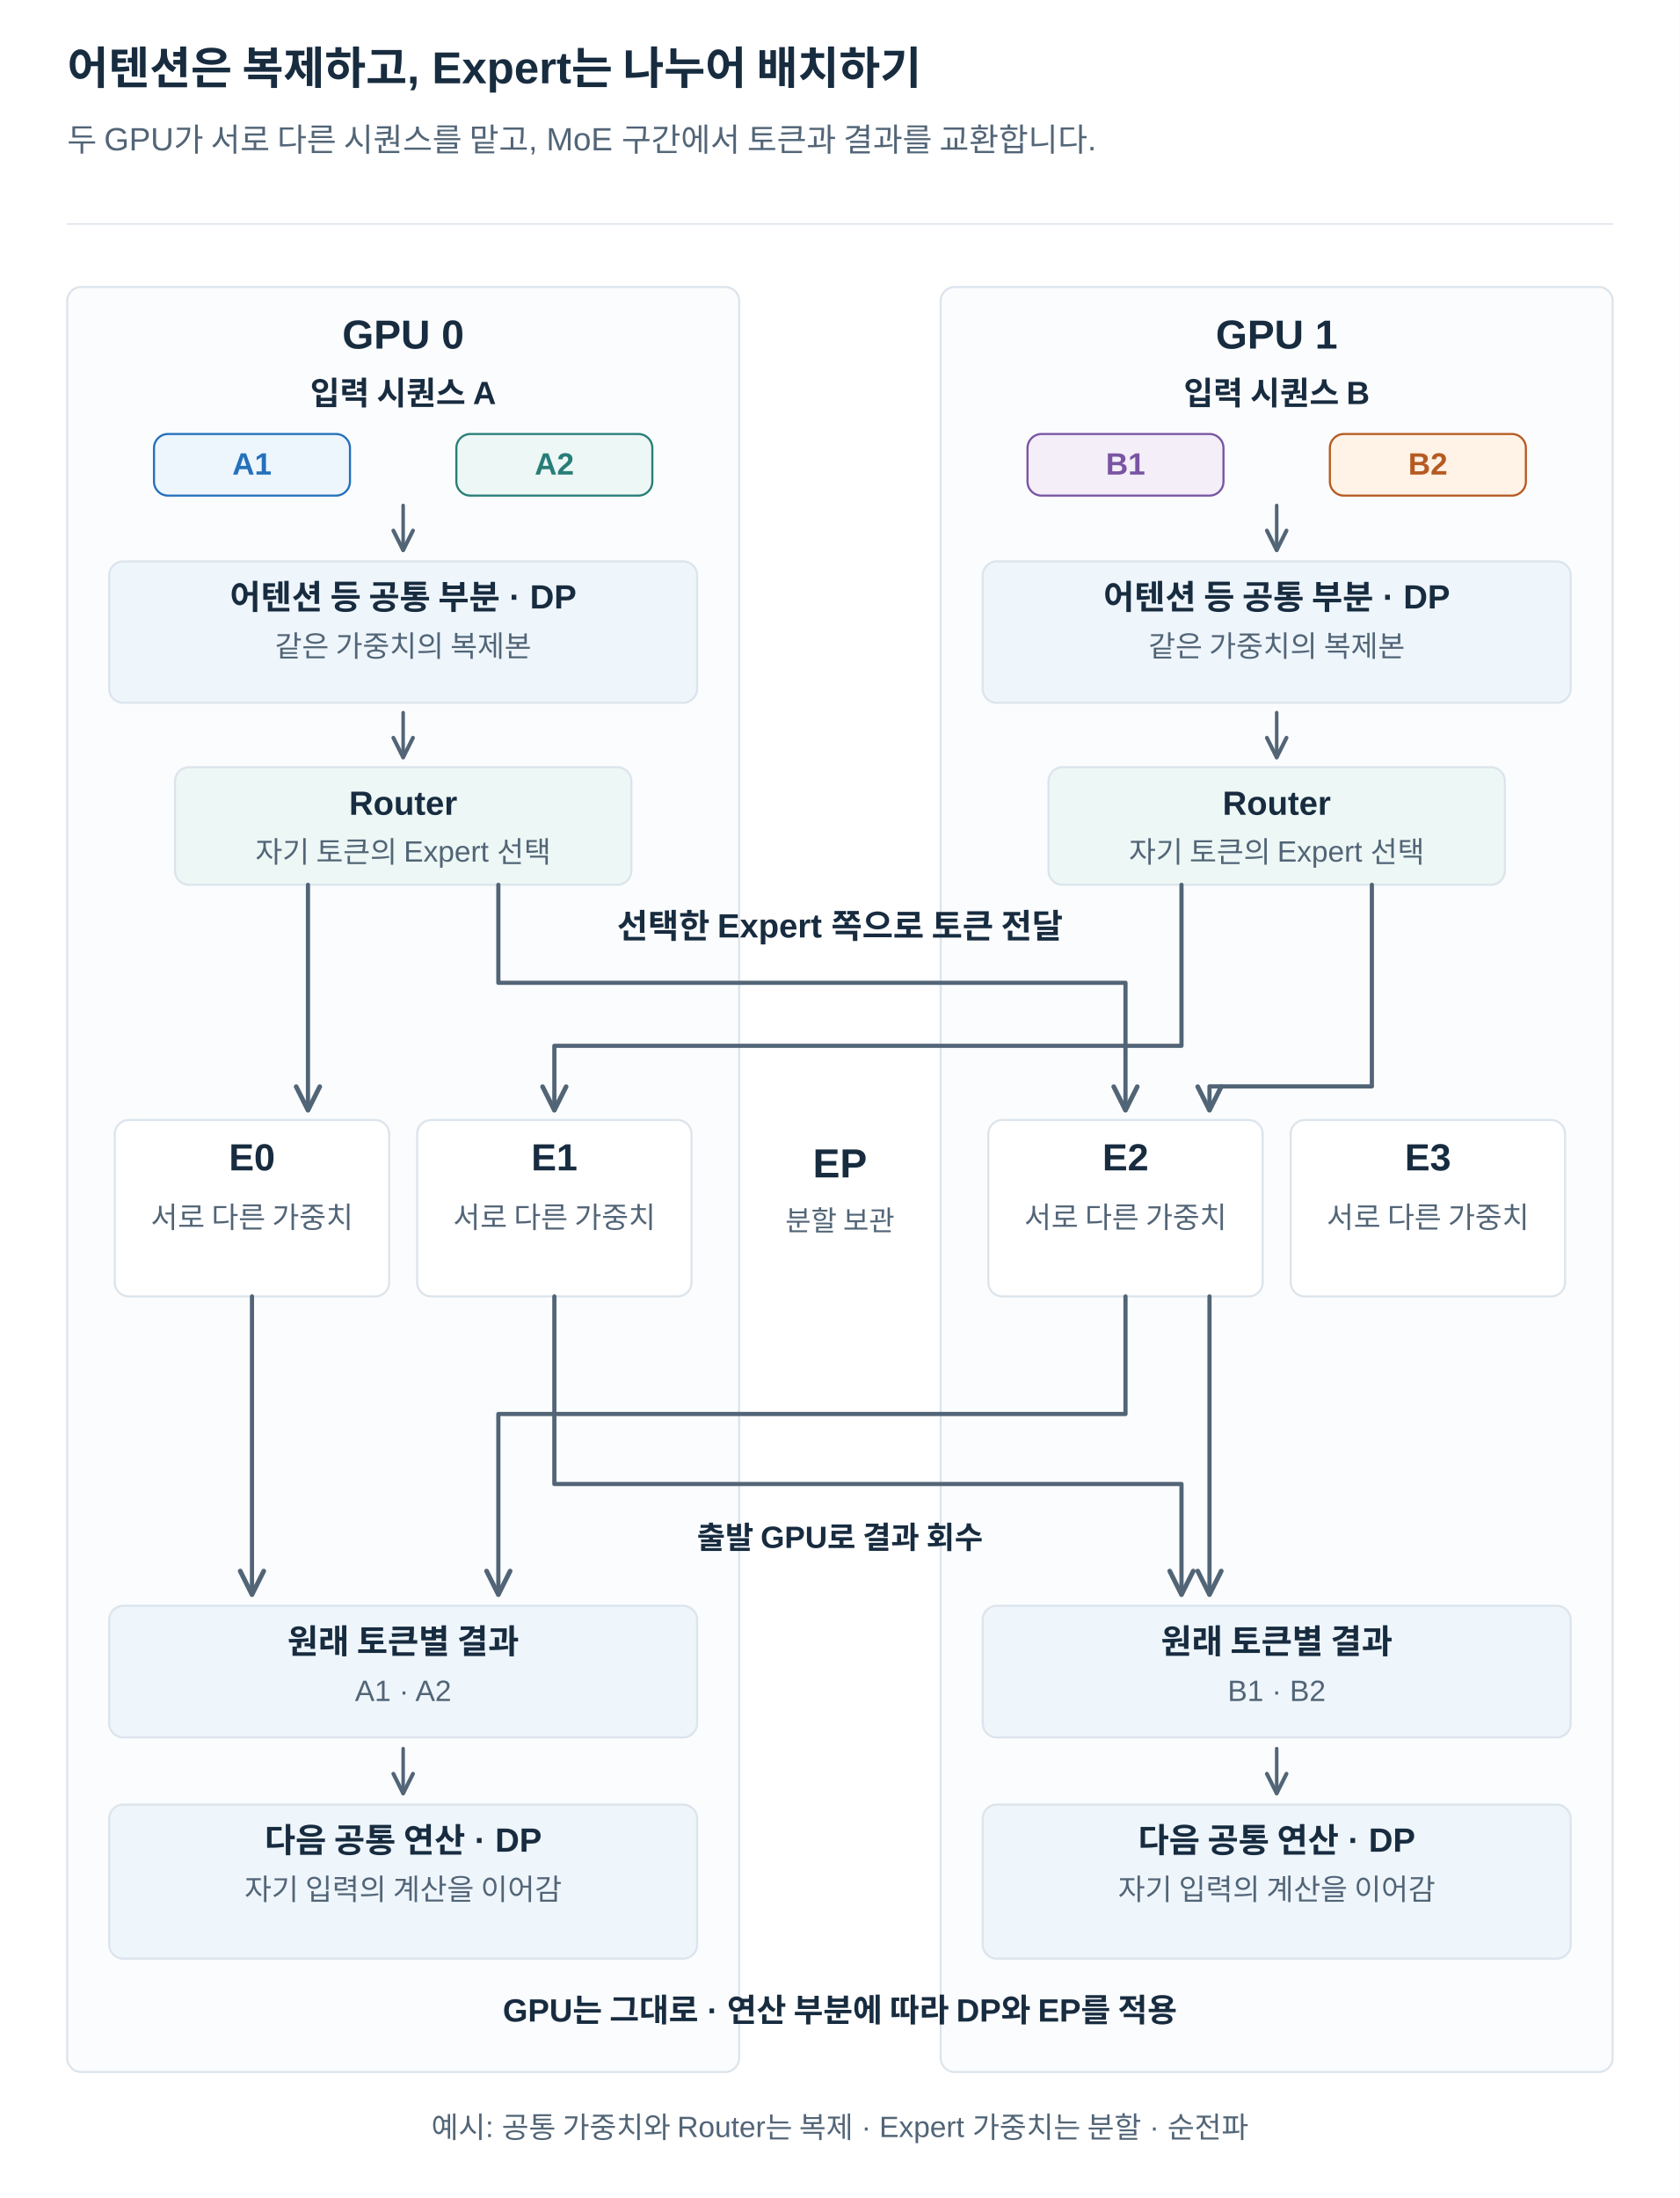
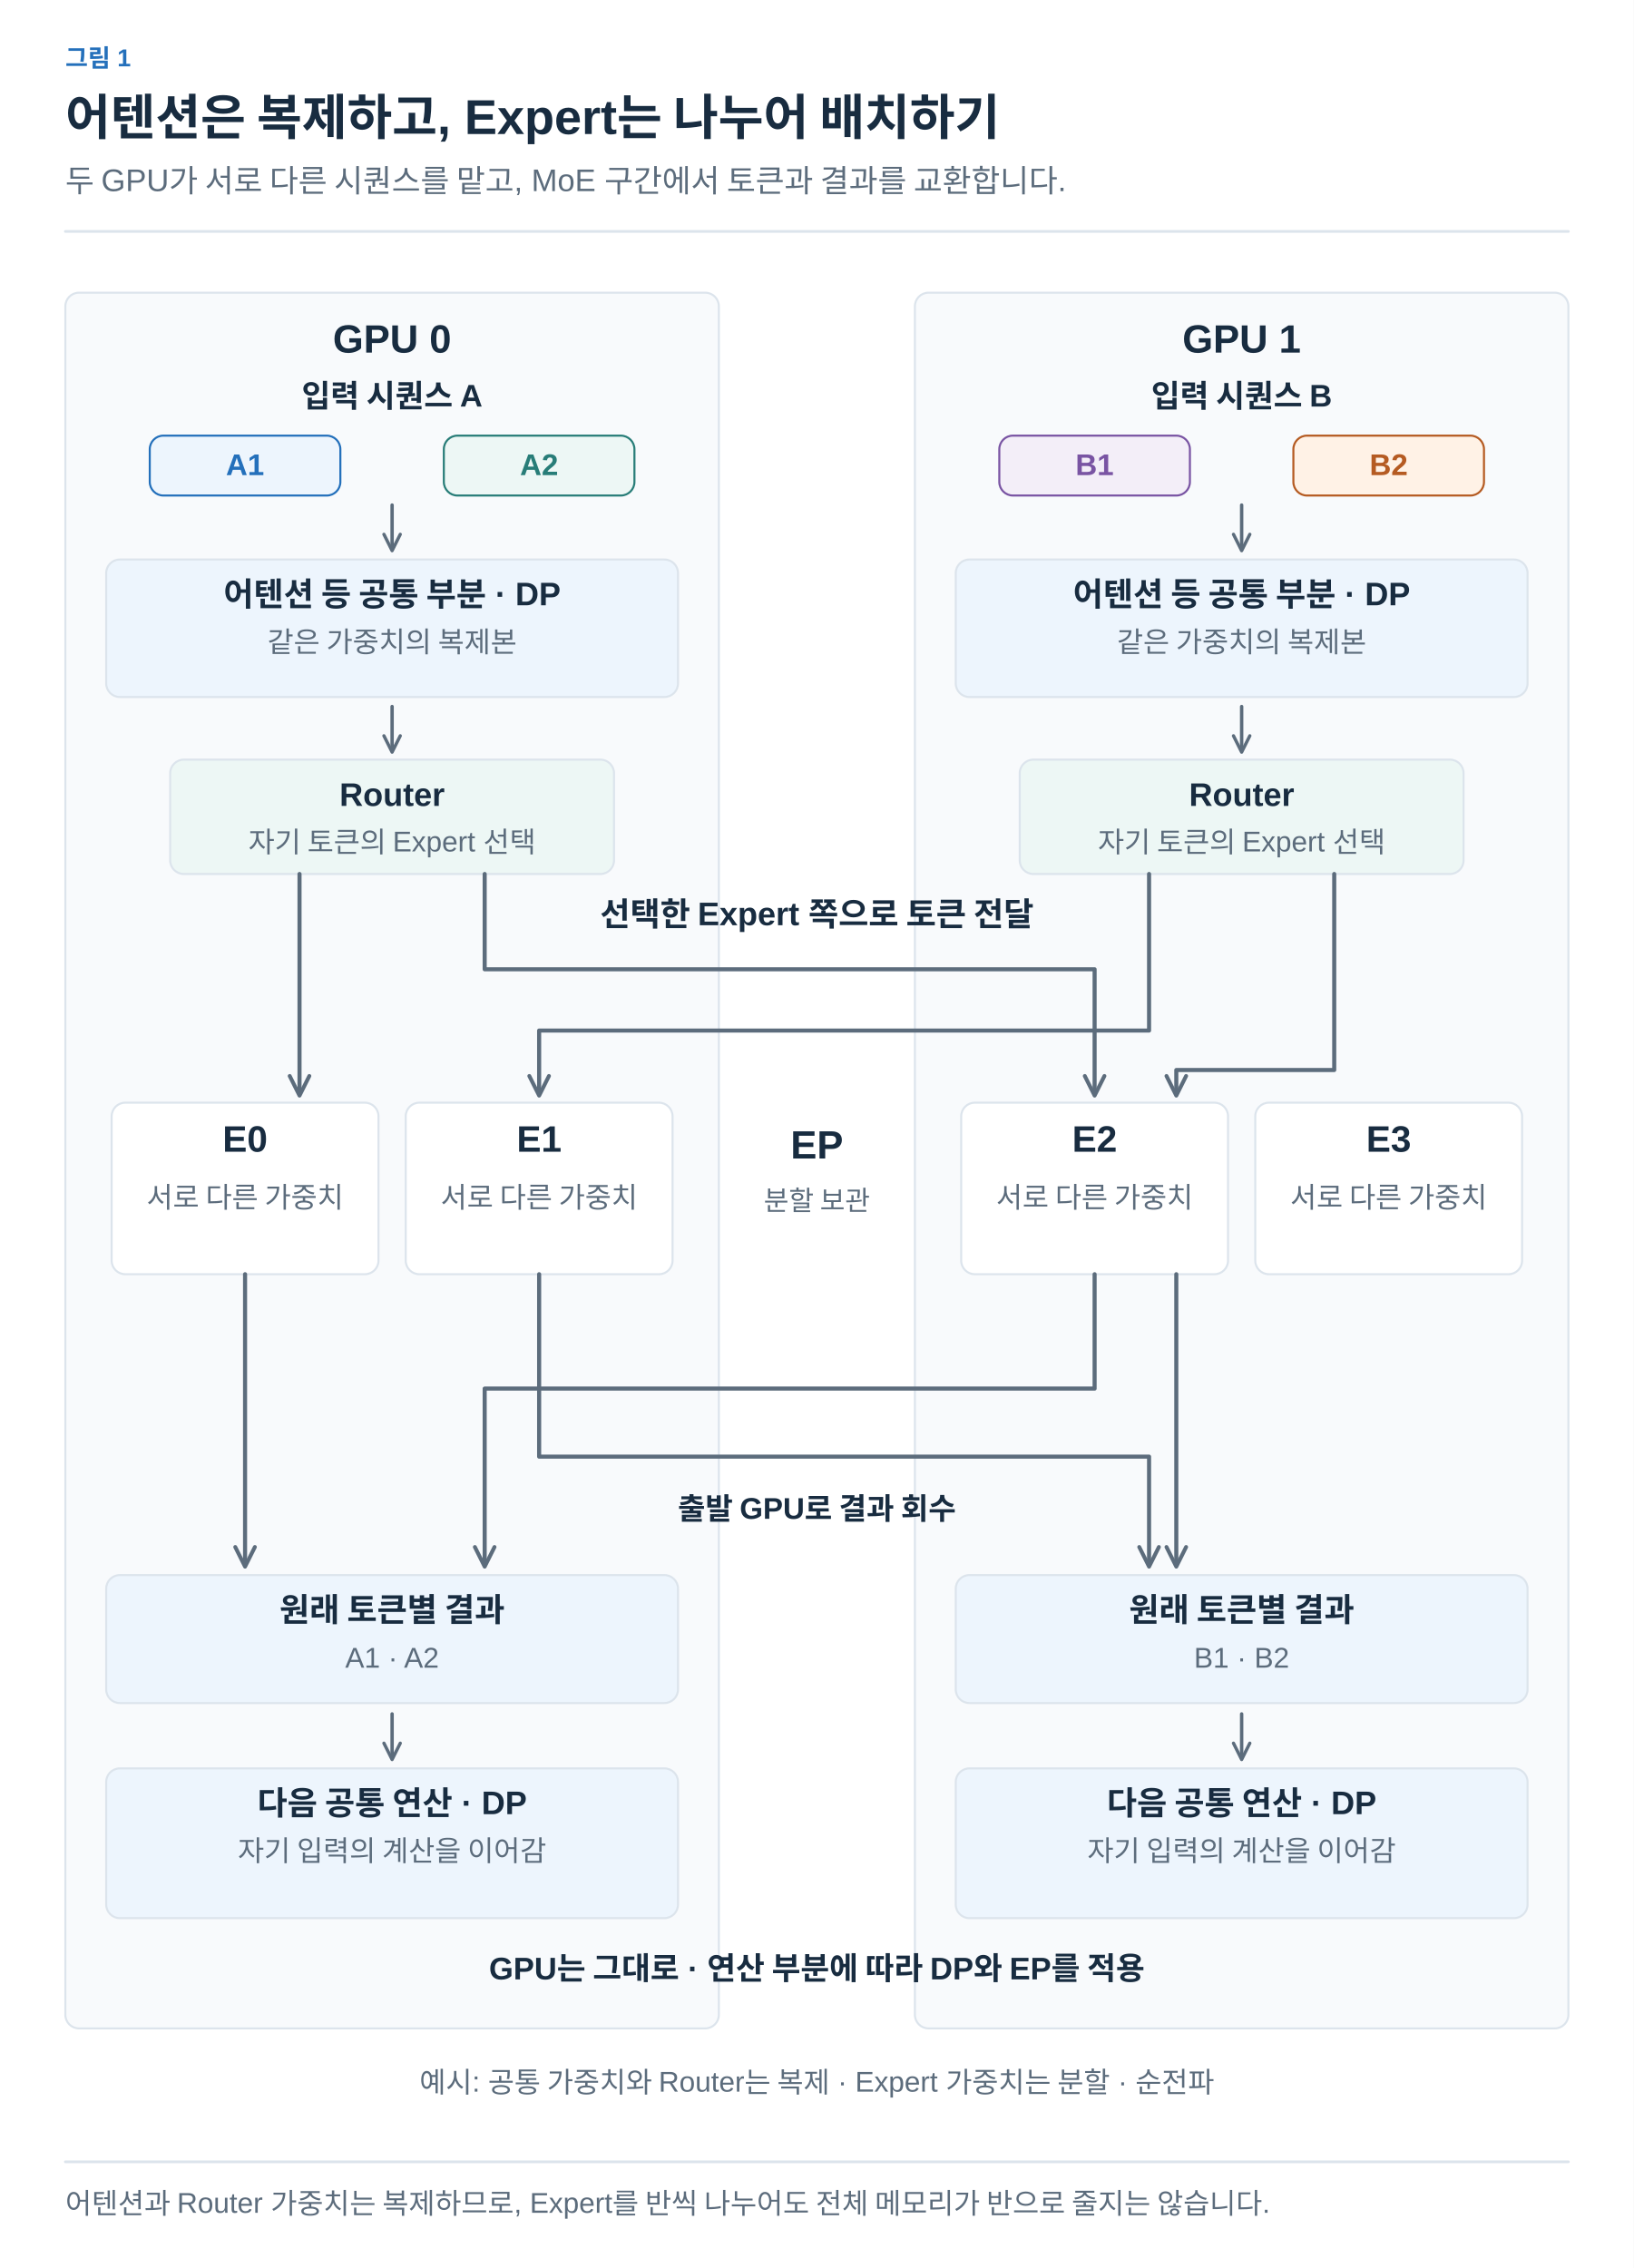
- <svg xmlns="http://www.w3.org/2000/svg" width="1200" height="1570" viewBox="0 0 1200 1570" role="img" aria-labelledby="title desc">
+ <svg xmlns="http://www.w3.org/2000/svg" width="1200" height="1666" viewBox="0 0 1200 1666" role="img" aria-labelledby="title desc">
  <defs>
-     <marker id="arrow" viewBox="0 0 10 10" refX="9" refY="5" markerWidth="7" markerHeight="7" orient="auto">
-       <path d="M1 1 L9 5 L1 9" fill="none" stroke="#526577" stroke-width="1.6" />
+     <marker id="arrow-ink" viewBox="0 0 10 10" refX="8" refY="5" markerWidth="6" markerHeight="6" orient="auto">
+       <path d="M1 1 L9 5 L1 9" fill="none" stroke="#182C40" stroke-width="1.6" />
+     </marker>
+     <marker id="arrow-muted" viewBox="0 0 10 10" refX="8" refY="5" markerWidth="6" markerHeight="6" orient="auto">
+       <path d="M1 1 L9 5 L1 9" fill="none" stroke="#5C6C7C" stroke-width="1.6" />
+     </marker>
+     <marker id="arrow-line" viewBox="0 0 10 10" refX="8" refY="5" markerWidth="6" markerHeight="6" orient="auto">
+       <path d="M1 1 L9 5 L1 9" fill="none" stroke="#DCE4EC" stroke-width="1.6" />
+     </marker>
+     <marker id="arrow-paper" viewBox="0 0 10 10" refX="8" refY="5" markerWidth="6" markerHeight="6" orient="auto">
+       <path d="M1 1 L9 5 L1 9" fill="none" stroke="#FFFFFF" stroke-width="1.6" />
+     </marker>
+     <marker id="arrow-blue" viewBox="0 0 10 10" refX="8" refY="5" markerWidth="6" markerHeight="6" orient="auto">
+       <path d="M1 1 L9 5 L1 9" fill="none" stroke="#2470BB" stroke-width="1.6" />
+     </marker>
+     <marker id="arrow-teal" viewBox="0 0 10 10" refX="8" refY="5" markerWidth="6" markerHeight="6" orient="auto">
+       <path d="M1 1 L9 5 L1 9" fill="none" stroke="#287D78" stroke-width="1.6" />
+     </marker>
+     <marker id="arrow-orange" viewBox="0 0 10 10" refX="8" refY="5" markerWidth="6" markerHeight="6" orient="auto">
+       <path d="M1 1 L9 5 L1 9" fill="none" stroke="#B55B22" stroke-width="1.6" />
+     </marker>
+     <marker id="arrow-purple" viewBox="0 0 10 10" refX="8" refY="5" markerWidth="6" markerHeight="6" orient="auto">
+       <path d="M1 1 L9 5 L1 9" fill="none" stroke="#7954A3" stroke-width="1.6" />
+     </marker>
+     <marker id="arrow-gray" viewBox="0 0 10 10" refX="8" refY="5" markerWidth="6" markerHeight="6" orient="auto">
+       <path d="M1 1 L9 5 L1 9" fill="none" stroke="#657789" stroke-width="1.6" />
+     </marker>
+     <marker id="arrow-red" viewBox="0 0 10 10" refX="8" refY="5" markerWidth="6" markerHeight="6" orient="auto">
+       <path d="M1 1 L9 5 L1 9" fill="none" stroke="#B34242" stroke-width="1.6" />
+     </marker>
+     <marker id="arrow-indigo" viewBox="0 0 10 10" refX="8" refY="5" markerWidth="6" markerHeight="6" orient="auto">
+       <path d="M1 1 L9 5 L1 9" fill="none" stroke="#4C60A8" stroke-width="1.6" />
+     </marker>
+     <marker id="arrow-slate" viewBox="0 0 10 10" refX="8" refY="5" markerWidth="6" markerHeight="6" orient="auto">
+       <path d="M1 1 L9 5 L1 9" fill="none" stroke="#8191A0" stroke-width="1.6" />
+     </marker>
+     <marker id="arrow-surface" viewBox="0 0 10 10" refX="8" refY="5" markerWidth="6" markerHeight="6" orient="auto">
+       <path d="M1 1 L9 5 L1 9" fill="none" stroke="#F8FAFC" stroke-width="1.6" />
    </marker>
  </defs>
-   <style>text{font-family:Arial,"Apple SD Gothic Neo","Noto Sans KR",sans-serif}path{stroke-linecap:round;stroke-linejoin:round}</style>
-   <rect width="1200" height="1570" fill="white" />
-   <text x="48" y="60.0" fill="#182C40" font-size="32" font-weight="700" text-anchor="start">어텐션은 복제하고, Expert는 나누어 배치하기</text>
-   <text x="48" y="108.0" fill="#526577" font-size="23" font-weight="400" text-anchor="start">두 GPU가 서로 다른 시퀀스를 맡고, MoE 구간에서 토큰과 결과를 교환합니다.</text>
-   <path d="M48,160 H1152" stroke="#DCE4EC" />
-   <rect x="48" y="205" width="480" height="1275" rx="10" fill="#fbfcfd" stroke="#DCE4EC" stroke-width="1.5" />
-   <text x="288" y="249.0" fill="#182C40" font-size="29" font-weight="700" text-anchor="middle">GPU 0</text>
-   <rect x="672" y="205" width="480" height="1275" rx="10" fill="#fbfcfd" stroke="#DCE4EC" stroke-width="1.5" />
-   <text x="912" y="249.0" fill="#182C40" font-size="29" font-weight="700" text-anchor="middle">GPU 1</text>
-   <text x="288" y="289.0" fill="#182C40" font-size="23" font-weight="700" text-anchor="middle">입력 시퀀스 A</text>
-   <rect x="110.0" y="310" width="140" height="44" rx="10" fill="#EDF5FD" stroke="#2470BB" stroke-width="1.5" />
-   <text x="180" y="339.0" fill="#2470BB" font-size="22" font-weight="700" text-anchor="middle">A1</text>
-   <rect x="326.0" y="310" width="140" height="44" rx="10" fill="#EDF7F5" stroke="#287D78" stroke-width="1.5" />
-   <text x="396" y="339.0" fill="#287D78" font-size="22" font-weight="700" text-anchor="middle">A2</text>
-   <path d="M288,361 L288,393" stroke="#526577" stroke-width="2.5" fill="none" marker-end="url(#arrow)" />
-   <rect x="78.0" y="401" width="420" height="101" rx="10" fill="#eef5fb" stroke="#DCE4EC" stroke-width="1.5" />
-   <text x="288" y="435.0" fill="#182C40" font-size="24" font-weight="700" text-anchor="middle">어텐션 등 공통 부분 · DP</text>
-   <text x="288" y="469.0" fill="#526577" font-size="21" font-weight="400" text-anchor="middle">같은 가중치의 복제본</text>
-   <path d="M288,509 L288,541" stroke="#526577" stroke-width="2.5" fill="none" marker-end="url(#arrow)" />
-   <rect x="125.0" y="548" width="326" height="84" rx="10" fill="#edf7f5" stroke="#DCE4EC" stroke-width="1.5" />
-   <text x="288" y="582.0" fill="#182C40" font-size="24" font-weight="700" text-anchor="middle">Router</text>
-   <text x="288" y="616.0" fill="#526577" font-size="21" font-weight="400" text-anchor="middle">자기 토큰의 Expert 선택</text>
-   <text x="912" y="289.0" fill="#182C40" font-size="23" font-weight="700" text-anchor="middle">입력 시퀀스 B</text>
-   <rect x="734.0" y="310" width="140" height="44" rx="10" fill="#F3EEF8" stroke="#7954A3" stroke-width="1.5" />
-   <text x="804" y="339.0" fill="#7954A3" font-size="22" font-weight="700" text-anchor="middle">B1</text>
-   <rect x="950.0" y="310" width="140" height="44" rx="10" fill="#FFF2E6" stroke="#B55B22" stroke-width="1.5" />
-   <text x="1020" y="339.0" fill="#B55B22" font-size="22" font-weight="700" text-anchor="middle">B2</text>
-   <path d="M912,361 L912,393" stroke="#526577" stroke-width="2.5" fill="none" marker-end="url(#arrow)" />
-   <rect x="702.0" y="401" width="420" height="101" rx="10" fill="#eef5fb" stroke="#DCE4EC" stroke-width="1.5" />
-   <text x="912" y="435.0" fill="#182C40" font-size="24" font-weight="700" text-anchor="middle">어텐션 등 공통 부분 · DP</text>
-   <text x="912" y="469.0" fill="#526577" font-size="21" font-weight="400" text-anchor="middle">같은 가중치의 복제본</text>
-   <path d="M912,509 L912,541" stroke="#526577" stroke-width="2.5" fill="none" marker-end="url(#arrow)" />
-   <rect x="749.0" y="548" width="326" height="84" rx="10" fill="#edf7f5" stroke="#DCE4EC" stroke-width="1.5" />
-   <text x="912" y="582.0" fill="#182C40" font-size="24" font-weight="700" text-anchor="middle">Router</text>
-   <text x="912" y="616.0" fill="#526577" font-size="21" font-weight="400" text-anchor="middle">자기 토큰의 Expert 선택</text>
-   <text x="600" y="670.0" fill="#182C40" font-size="24" font-weight="700" text-anchor="middle">선택한 Expert 쪽으로 토큰 전달</text>
-   <path d="M220,632 L220,793" fill="none" stroke="#526577" stroke-width="3" marker-end="url(#arrow)" />
-   <path d="M356,632 L356,702 L804,702 L804,793" fill="none" stroke="#526577" stroke-width="3" marker-end="url(#arrow)" />
-   <path d="M844,632 L844,747 L396,747 L396,793" fill="none" stroke="#526577" stroke-width="3" marker-end="url(#arrow)" />
-   <path d="M980,632 L980,776 L864,776 L864,793" fill="none" stroke="#526577" stroke-width="3" marker-end="url(#arrow)" />
-   <rect x="82" y="800" width="196" height="126" rx="10" fill="white" stroke="#DCE4EC" stroke-width="1.5" />
-   <text x="180" y="836.0" fill="#182C40" font-size="27" font-weight="700" text-anchor="middle">E0</text>
-   <rect x="298" y="800" width="196" height="126" rx="10" fill="white" stroke="#DCE4EC" stroke-width="1.5" />
-   <text x="396" y="836.0" fill="#182C40" font-size="27" font-weight="700" text-anchor="middle">E1</text>
-   <rect x="706" y="800" width="196" height="126" rx="10" fill="white" stroke="#DCE4EC" stroke-width="1.5" />
-   <text x="804" y="836.0" fill="#182C40" font-size="27" font-weight="700" text-anchor="middle">E2</text>
-   <rect x="922" y="800" width="196" height="126" rx="10" fill="white" stroke="#DCE4EC" stroke-width="1.5" />
-   <text x="1020" y="836.0" fill="#182C40" font-size="27" font-weight="700" text-anchor="middle">E3</text>
-   <text x="180" y="877.0" fill="#526577" font-size="21" font-weight="400" text-anchor="middle">서로 다른 가중치</text>
-   <text x="396" y="877.0" fill="#526577" font-size="21" font-weight="400" text-anchor="middle">서로 다른 가중치</text>
-   <text x="804" y="877.0" fill="#526577" font-size="21" font-weight="400" text-anchor="middle">서로 다른 가중치</text>
-   <text x="1020" y="877.0" fill="#526577" font-size="21" font-weight="400" text-anchor="middle">서로 다른 가중치</text>
-   <text x="600" y="841.0" fill="#182C40" font-size="29" font-weight="700" text-anchor="middle">EP</text>
-   <text x="600" y="879.0" fill="#526577" font-size="20" font-weight="400" text-anchor="middle">분할 보관</text>
-   <path d="M180,926 L180,1139" fill="none" stroke="#526577" stroke-width="3" marker-end="url(#arrow)" />
-   <path d="M804,926 L804,1010 L356,1010 L356,1139" fill="none" stroke="#526577" stroke-width="3" marker-end="url(#arrow)" />
-   <path d="M396,926 L396,1060 L844,1060 L844,1139" fill="none" stroke="#526577" stroke-width="3" marker-end="url(#arrow)" />
-   <path d="M864,926 L864,1139" fill="none" stroke="#526577" stroke-width="3" marker-end="url(#arrow)" />
-   <text x="600" y="1106.0" fill="#182C40" font-size="22" font-weight="700" text-anchor="middle">출발 GPU로 결과 회수</text>
-   <rect x="78.0" y="1147" width="420" height="94" rx="10" fill="#eef5fb" stroke="#DCE4EC" stroke-width="1.5" />
-   <text x="288" y="1181.0" fill="#182C40" font-size="24" font-weight="700" text-anchor="middle">원래 토큰별 결과</text>
-   <text x="288" y="1215.0" fill="#526577" font-size="21" font-weight="400" text-anchor="middle">A1 · A2</text>
-   <path d="M288,1249 L288,1281" stroke="#526577" stroke-width="2.5" fill="none" marker-end="url(#arrow)" />
-   <rect x="78.0" y="1289" width="420" height="110" rx="10" fill="#eef5fb" stroke="#DCE4EC" stroke-width="1.5" />
-   <text x="288" y="1323.0" fill="#182C40" font-size="24" font-weight="700" text-anchor="middle">다음 공통 연산 · DP</text>
-   <text x="288" y="1357.0" fill="#526577" font-size="21" font-weight="400" text-anchor="middle">자기 입력의 계산을 이어감</text>
-   <rect x="702.0" y="1147" width="420" height="94" rx="10" fill="#eef5fb" stroke="#DCE4EC" stroke-width="1.5" />
-   <text x="912" y="1181.0" fill="#182C40" font-size="24" font-weight="700" text-anchor="middle">원래 토큰별 결과</text>
-   <text x="912" y="1215.0" fill="#526577" font-size="21" font-weight="400" text-anchor="middle">B1 · B2</text>
-   <path d="M912,1249 L912,1281" stroke="#526577" stroke-width="2.5" fill="none" marker-end="url(#arrow)" />
-   <rect x="702.0" y="1289" width="420" height="110" rx="10" fill="#eef5fb" stroke="#DCE4EC" stroke-width="1.5" />
-   <text x="912" y="1323.0" fill="#182C40" font-size="24" font-weight="700" text-anchor="middle">다음 공통 연산 · DP</text>
-   <text x="912" y="1357.0" fill="#526577" font-size="21" font-weight="400" text-anchor="middle">자기 입력의 계산을 이어감</text>
-   <text x="600" y="1444.0" fill="#182C40" font-size="23" font-weight="700" text-anchor="middle">GPU는 그대로 · 연산 부분에 따라 DP와 EP를 적용</text>
-   <text x="600" y="1527.0" fill="#526577" font-size="21" font-weight="400" text-anchor="middle">예시: 공통 가중치와 Router는 복제 · Expert 가중치는 분할 · 순전파</text>
+   <style>text{font-family:Arial,"Apple SD Gothic Neo","Noto Sans KR",sans-serif}text[font-family]{font-family:Menlo,Consolas,monospace}path{stroke-linecap:round;stroke-linejoin:round}</style>
+   <rect width="100%" height="100%" fill="white" />
+   <text x="48" y="49" fill="#2470BB" font-size="18" font-weight="600" text-anchor="start" data-max-width="1104">그림 1</text>
+   <text x="48" y="99" fill="#182C40" font-size="36" font-weight="700" text-anchor="start" data-max-width="1104">어텐션은 복제하고, Expert는 나누어 배치하기</text>
+   <text x="48" y="141" fill="#5C6C7C" font-size="23" font-weight="400" text-anchor="start" data-max-width="1104">두 GPU가 서로 다른 시퀀스를 맡고, MoE 구간에서 토큰과 결과를 교환합니다.</text>
+   <path d="M48,170 H1152" stroke="#DCE4EC" stroke-width="2" />
+   <g transform="translate(48 206) scale(1)" data-panel="1">
+     <g transform="translate(-48 -196)">
+       <rect x="48" y="205" width="480" height="1275" rx="10" fill="#F8FAFC" stroke="#DCE4EC" stroke-width="1.5" />
+       <text x="288" y="249" fill="#182C40" font-size="29" font-weight="700" text-anchor="middle">GPU 0</text>
+       <rect x="672" y="205" width="480" height="1275" rx="10" fill="#F8FAFC" stroke="#DCE4EC" stroke-width="1.5" />
+       <text x="912" y="249" fill="#182C40" font-size="29" font-weight="700" text-anchor="middle">GPU 1</text>
+       <text x="288" y="289" fill="#182C40" font-size="23" font-weight="700" text-anchor="middle">입력 시퀀스 A</text>
+       <rect x="110" y="310" width="140" height="44" rx="10" fill="#EDF5FD" stroke="#2470BB" stroke-width="1.5" />
+       <text x="180" y="339" fill="#2470BB" font-size="22" font-weight="700" text-anchor="middle">A1</text>
+       <rect x="326" y="310" width="140" height="44" rx="10" fill="#EDF7F5" stroke="#287D78" stroke-width="1.5" />
+       <text x="396" y="339" fill="#287D78" font-size="22" font-weight="700" text-anchor="middle">A2</text>
+       <path d="M288,361 L288,393" stroke="#5C6C7C" stroke-width="2.5" fill="none" marker-end="url(#arrow-muted)" />
+       <rect x="78" y="401" width="420" height="101" rx="10" fill="#EDF5FD" stroke="#DCE4EC" stroke-width="1.5" />
+       <text x="288" y="435" fill="#182C40" font-size="24" font-weight="700" text-anchor="middle">어텐션 등 공통 부분 · DP</text>
+       <text x="288" y="469" fill="#5C6C7C" font-size="21" font-weight="400" text-anchor="middle">같은 가중치의 복제본</text>
+       <path d="M288,509 L288,541" stroke="#5C6C7C" stroke-width="2.5" fill="none" marker-end="url(#arrow-muted)" />
+       <rect x="125" y="548" width="326" height="84" rx="10" fill="#EDF7F5" stroke="#DCE4EC" stroke-width="1.5" />
+       <text x="288" y="582" fill="#182C40" font-size="24" font-weight="700" text-anchor="middle">Router</text>
+       <text x="288" y="616" fill="#5C6C7C" font-size="21" font-weight="400" text-anchor="middle">자기 토큰의 Expert 선택</text>
+       <text x="912" y="289" fill="#182C40" font-size="23" font-weight="700" text-anchor="middle">입력 시퀀스 B</text>
+       <rect x="734" y="310" width="140" height="44" rx="10" fill="#F3EEF8" stroke="#7954A3" stroke-width="1.5" />
+       <text x="804" y="339" fill="#7954A3" font-size="22" font-weight="700" text-anchor="middle">B1</text>
+       <rect x="950" y="310" width="140" height="44" rx="10" fill="#FFF2E6" stroke="#B55B22" stroke-width="1.5" />
+       <text x="1020" y="339" fill="#B55B22" font-size="22" font-weight="700" text-anchor="middle">B2</text>
+       <path d="M912,361 L912,393" stroke="#5C6C7C" stroke-width="2.5" fill="none" marker-end="url(#arrow-muted)" />
+       <rect x="702" y="401" width="420" height="101" rx="10" fill="#EDF5FD" stroke="#DCE4EC" stroke-width="1.5" />
+       <text x="912" y="435" fill="#182C40" font-size="24" font-weight="700" text-anchor="middle">어텐션 등 공통 부분 · DP</text>
+       <text x="912" y="469" fill="#5C6C7C" font-size="21" font-weight="400" text-anchor="middle">같은 가중치의 복제본</text>
+       <path d="M912,509 L912,541" stroke="#5C6C7C" stroke-width="2.5" fill="none" marker-end="url(#arrow-muted)" />
+       <rect x="749" y="548" width="326" height="84" rx="10" fill="#EDF7F5" stroke="#DCE4EC" stroke-width="1.5" />
+       <text x="912" y="582" fill="#182C40" font-size="24" font-weight="700" text-anchor="middle">Router</text>
+       <text x="912" y="616" fill="#5C6C7C" font-size="21" font-weight="400" text-anchor="middle">자기 토큰의 Expert 선택</text>
+       <text x="600" y="670" fill="#182C40" font-size="24" font-weight="700" text-anchor="middle">선택한 Expert 쪽으로 토큰 전달</text>
+       <path d="M220,632 L220,793" fill="none" stroke="#5C6C7C" stroke-width="3" marker-end="url(#arrow-muted)" />
+       <path d="M356,632 L356,702 L804,702 L804,793" fill="none" stroke="#5C6C7C" stroke-width="3" marker-end="url(#arrow-muted)" />
+       <path d="M844,632 L844,747 L396,747 L396,793" fill="none" stroke="#5C6C7C" stroke-width="3" marker-end="url(#arrow-muted)" />
+       <path d="M980,632 L980,776 L864,776 L864,793" fill="none" stroke="#5C6C7C" stroke-width="3" marker-end="url(#arrow-muted)" />
+       <rect x="82" y="800" width="196" height="126" rx="10" fill="white" stroke="#DCE4EC" stroke-width="1.5" />
+       <text x="180" y="836" fill="#182C40" font-size="27" font-weight="700" text-anchor="middle">E0</text>
+       <rect x="298" y="800" width="196" height="126" rx="10" fill="white" stroke="#DCE4EC" stroke-width="1.5" />
+       <text x="396" y="836" fill="#182C40" font-size="27" font-weight="700" text-anchor="middle">E1</text>
+       <rect x="706" y="800" width="196" height="126" rx="10" fill="white" stroke="#DCE4EC" stroke-width="1.5" />
+       <text x="804" y="836" fill="#182C40" font-size="27" font-weight="700" text-anchor="middle">E2</text>
+       <rect x="922" y="800" width="196" height="126" rx="10" fill="white" stroke="#DCE4EC" stroke-width="1.5" />
+       <text x="1020" y="836" fill="#182C40" font-size="27" font-weight="700" text-anchor="middle">E3</text>
+       <text x="180" y="877" fill="#5C6C7C" font-size="21" font-weight="400" text-anchor="middle">서로 다른 가중치</text>
+       <text x="396" y="877" fill="#5C6C7C" font-size="21" font-weight="400" text-anchor="middle">서로 다른 가중치</text>
+       <text x="804" y="877" fill="#5C6C7C" font-size="21" font-weight="400" text-anchor="middle">서로 다른 가중치</text>
+       <text x="1020" y="877" fill="#5C6C7C" font-size="21" font-weight="400" text-anchor="middle">서로 다른 가중치</text>
+       <text x="600" y="841" fill="#182C40" font-size="29" font-weight="700" text-anchor="middle">EP</text>
+       <text x="600" y="879" fill="#5C6C7C" font-size="20" font-weight="400" text-anchor="middle">분할 보관</text>
+       <path d="M180,926 L180,1139" fill="none" stroke="#5C6C7C" stroke-width="3" marker-end="url(#arrow-muted)" />
+       <path d="M804,926 L804,1010 L356,1010 L356,1139" fill="none" stroke="#5C6C7C" stroke-width="3" marker-end="url(#arrow-muted)" />
+       <path d="M396,926 L396,1060 L844,1060 L844,1139" fill="none" stroke="#5C6C7C" stroke-width="3" marker-end="url(#arrow-muted)" />
+       <path d="M864,926 L864,1139" fill="none" stroke="#5C6C7C" stroke-width="3" marker-end="url(#arrow-muted)" />
+       <text x="600" y="1106" fill="#182C40" font-size="22" font-weight="700" text-anchor="middle">출발 GPU로 결과 회수</text>
+       <rect x="78" y="1147" width="420" height="94" rx="10" fill="#EDF5FD" stroke="#DCE4EC" stroke-width="1.5" />
+       <text x="288" y="1181" fill="#182C40" font-size="24" font-weight="700" text-anchor="middle">원래 토큰별 결과</text>
+       <text x="288" y="1215" fill="#5C6C7C" font-size="21" font-weight="400" text-anchor="middle">A1 · A2</text>
+       <path d="M288,1249 L288,1281" stroke="#5C6C7C" stroke-width="2.5" fill="none" marker-end="url(#arrow-muted)" />
+       <rect x="78" y="1289" width="420" height="110" rx="10" fill="#EDF5FD" stroke="#DCE4EC" stroke-width="1.5" />
+       <text x="288" y="1323" fill="#182C40" font-size="24" font-weight="700" text-anchor="middle">다음 공통 연산 · DP</text>
+       <text x="288" y="1357" fill="#5C6C7C" font-size="21" font-weight="400" text-anchor="middle">자기 입력의 계산을 이어감</text>
+       <rect x="702" y="1147" width="420" height="94" rx="10" fill="#EDF5FD" stroke="#DCE4EC" stroke-width="1.5" />
+       <text x="912" y="1181" fill="#182C40" font-size="24" font-weight="700" text-anchor="middle">원래 토큰별 결과</text>
+       <text x="912" y="1215" fill="#5C6C7C" font-size="21" font-weight="400" text-anchor="middle">B1 · B2</text>
+       <path d="M912,1249 L912,1281" stroke="#5C6C7C" stroke-width="2.5" fill="none" marker-end="url(#arrow-muted)" />
+       <rect x="702" y="1289" width="420" height="110" rx="10" fill="#EDF5FD" stroke="#DCE4EC" stroke-width="1.5" />
+       <text x="912" y="1323" fill="#182C40" font-size="24" font-weight="700" text-anchor="middle">다음 공통 연산 · DP</text>
+       <text x="912" y="1357" fill="#5C6C7C" font-size="21" font-weight="400" text-anchor="middle">자기 입력의 계산을 이어감</text>
+       <text x="600" y="1444" fill="#182C40" font-size="23" font-weight="700" text-anchor="middle">GPU는 그대로 · 연산 부분에 따라 DP와 EP를 적용</text>
+       <text x="600" y="1527" fill="#5C6C7C" font-size="21" font-weight="400" text-anchor="middle">예시: 공통 가중치와 Router는 복제 · Expert 가중치는 분할 · 순전파</text>
+     </g>
+   </g>
+   <path d="M48,1588 H1152" stroke="#DCE4EC" stroke-width="2" />
+   <text x="48" y="1626" fill="#5C6C7C" font-size="21" font-weight="400" text-anchor="start" data-max-width="1104">어텐션과 Router 가중치는 복제하므로, Expert를 반씩 나누어도 전체 메모리가 반으로 줄지는 않습니다.</text>
</svg>
